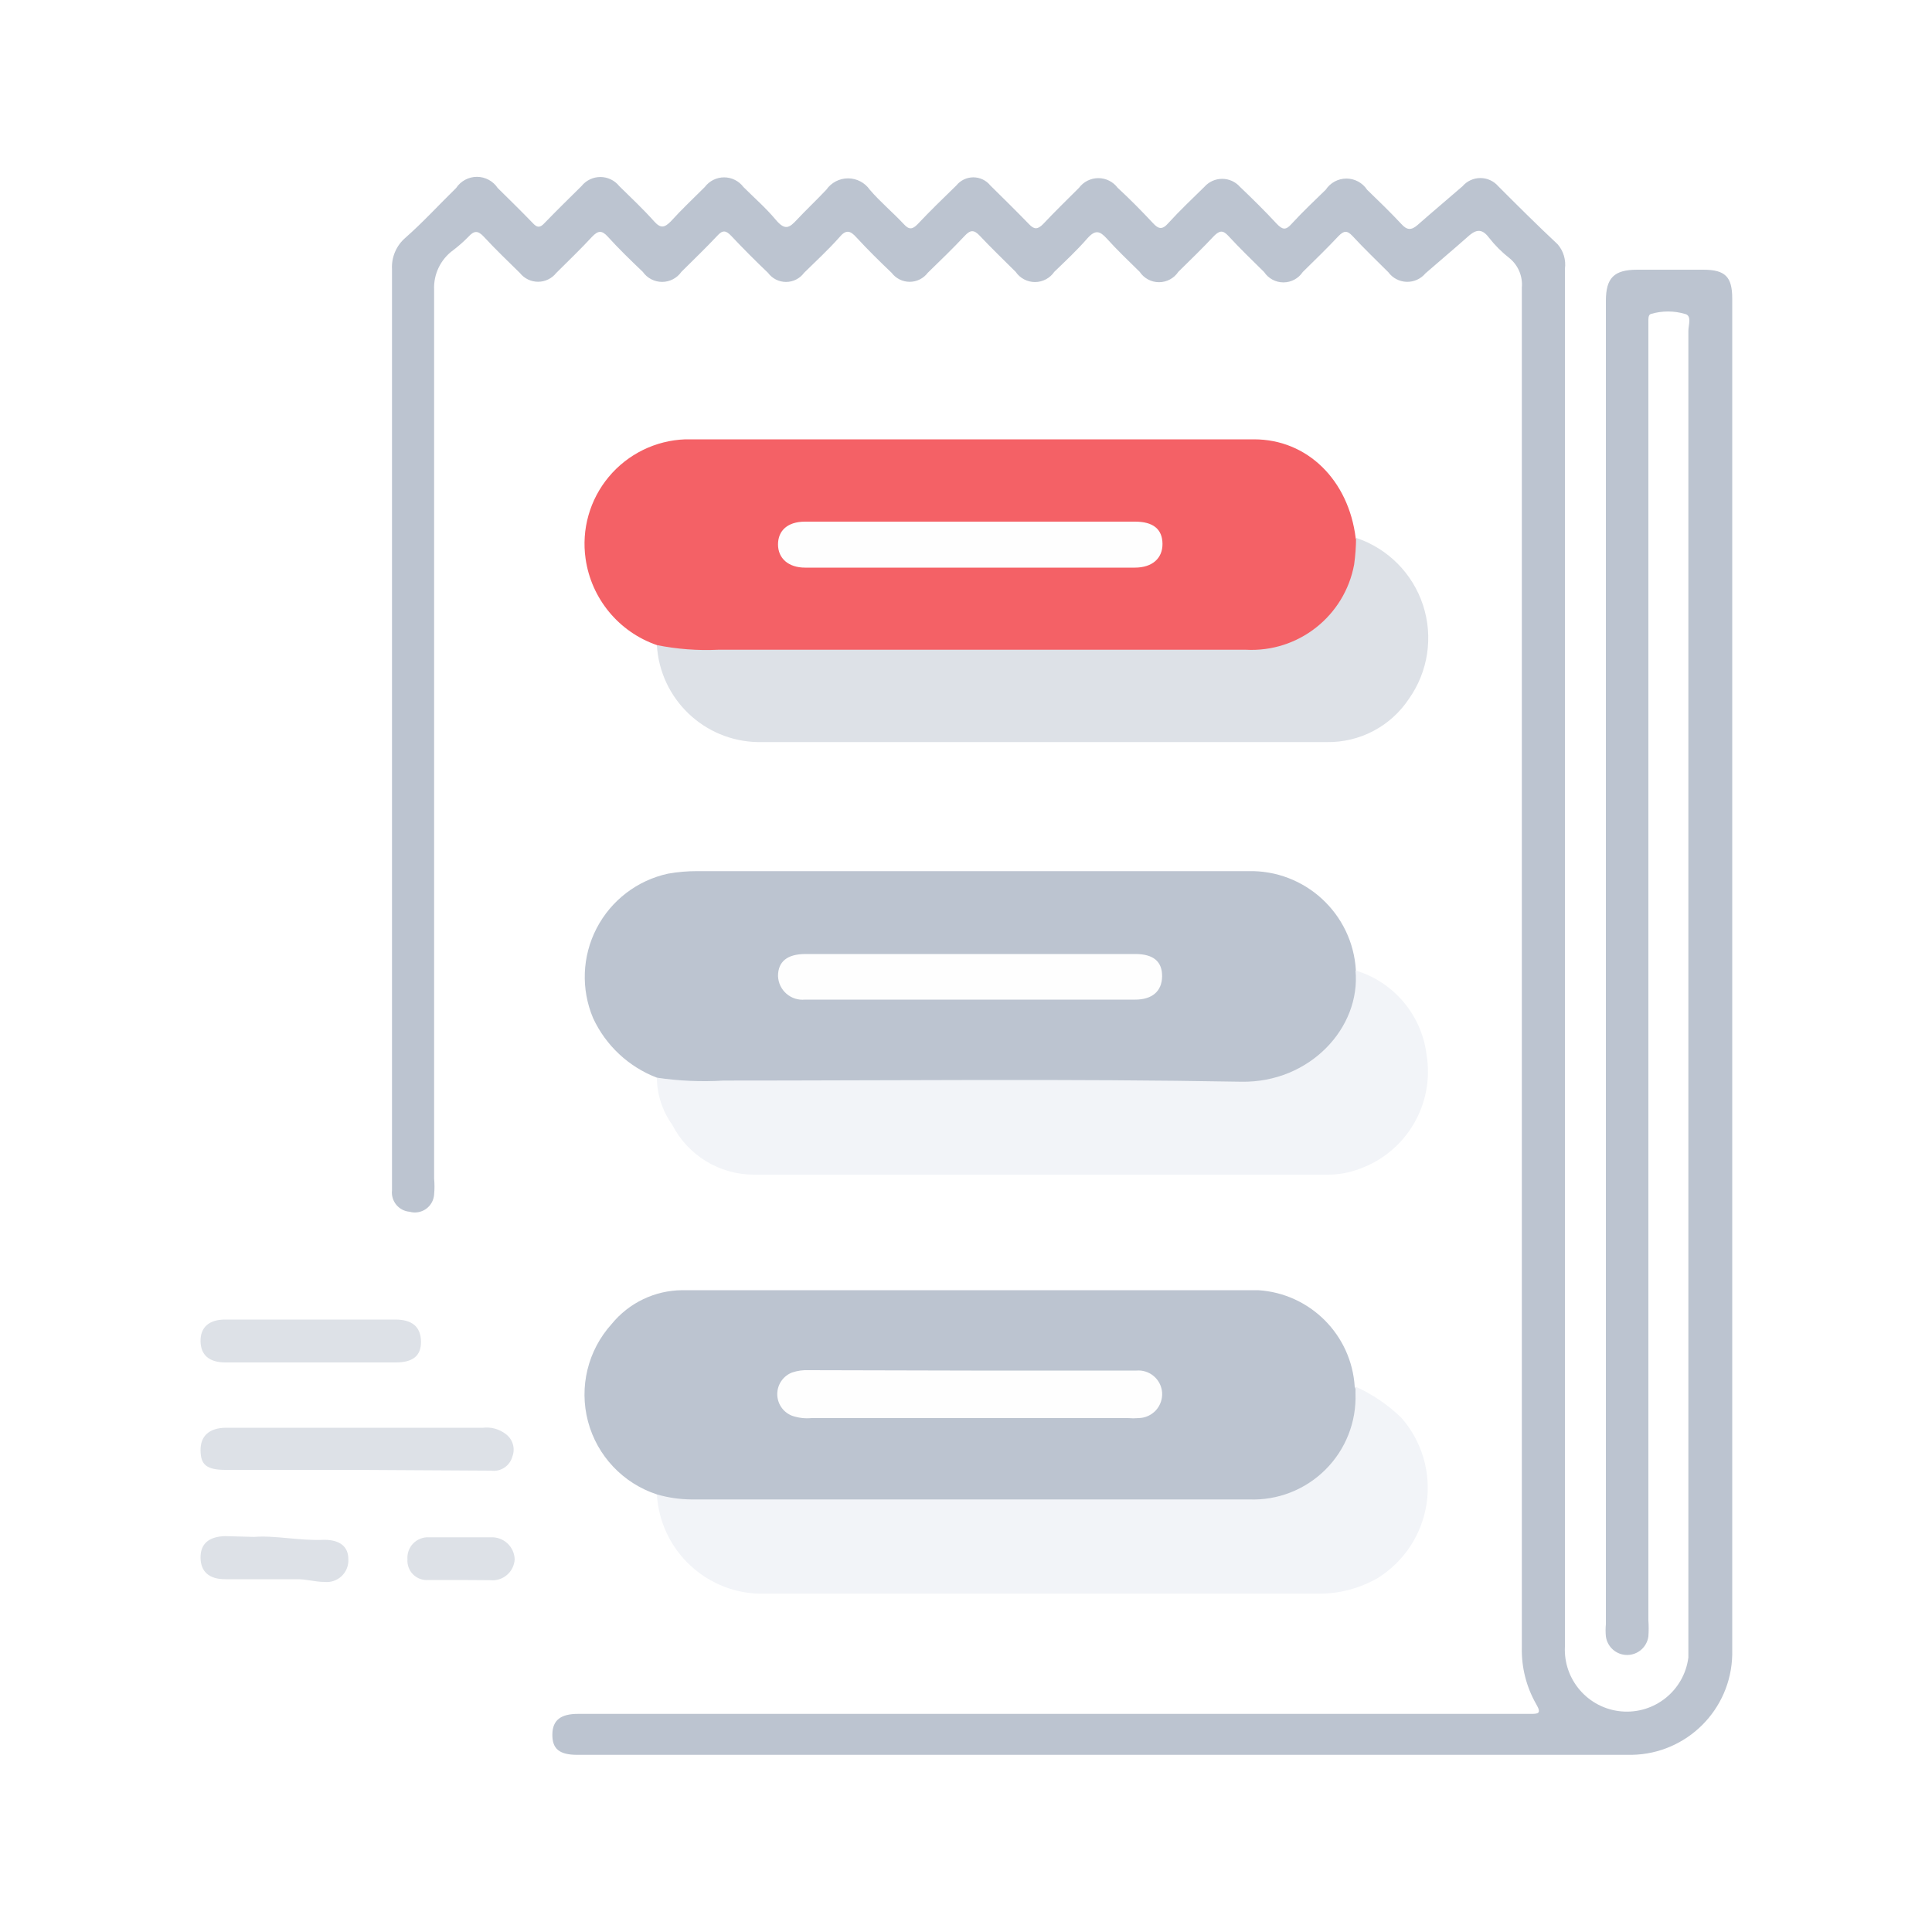
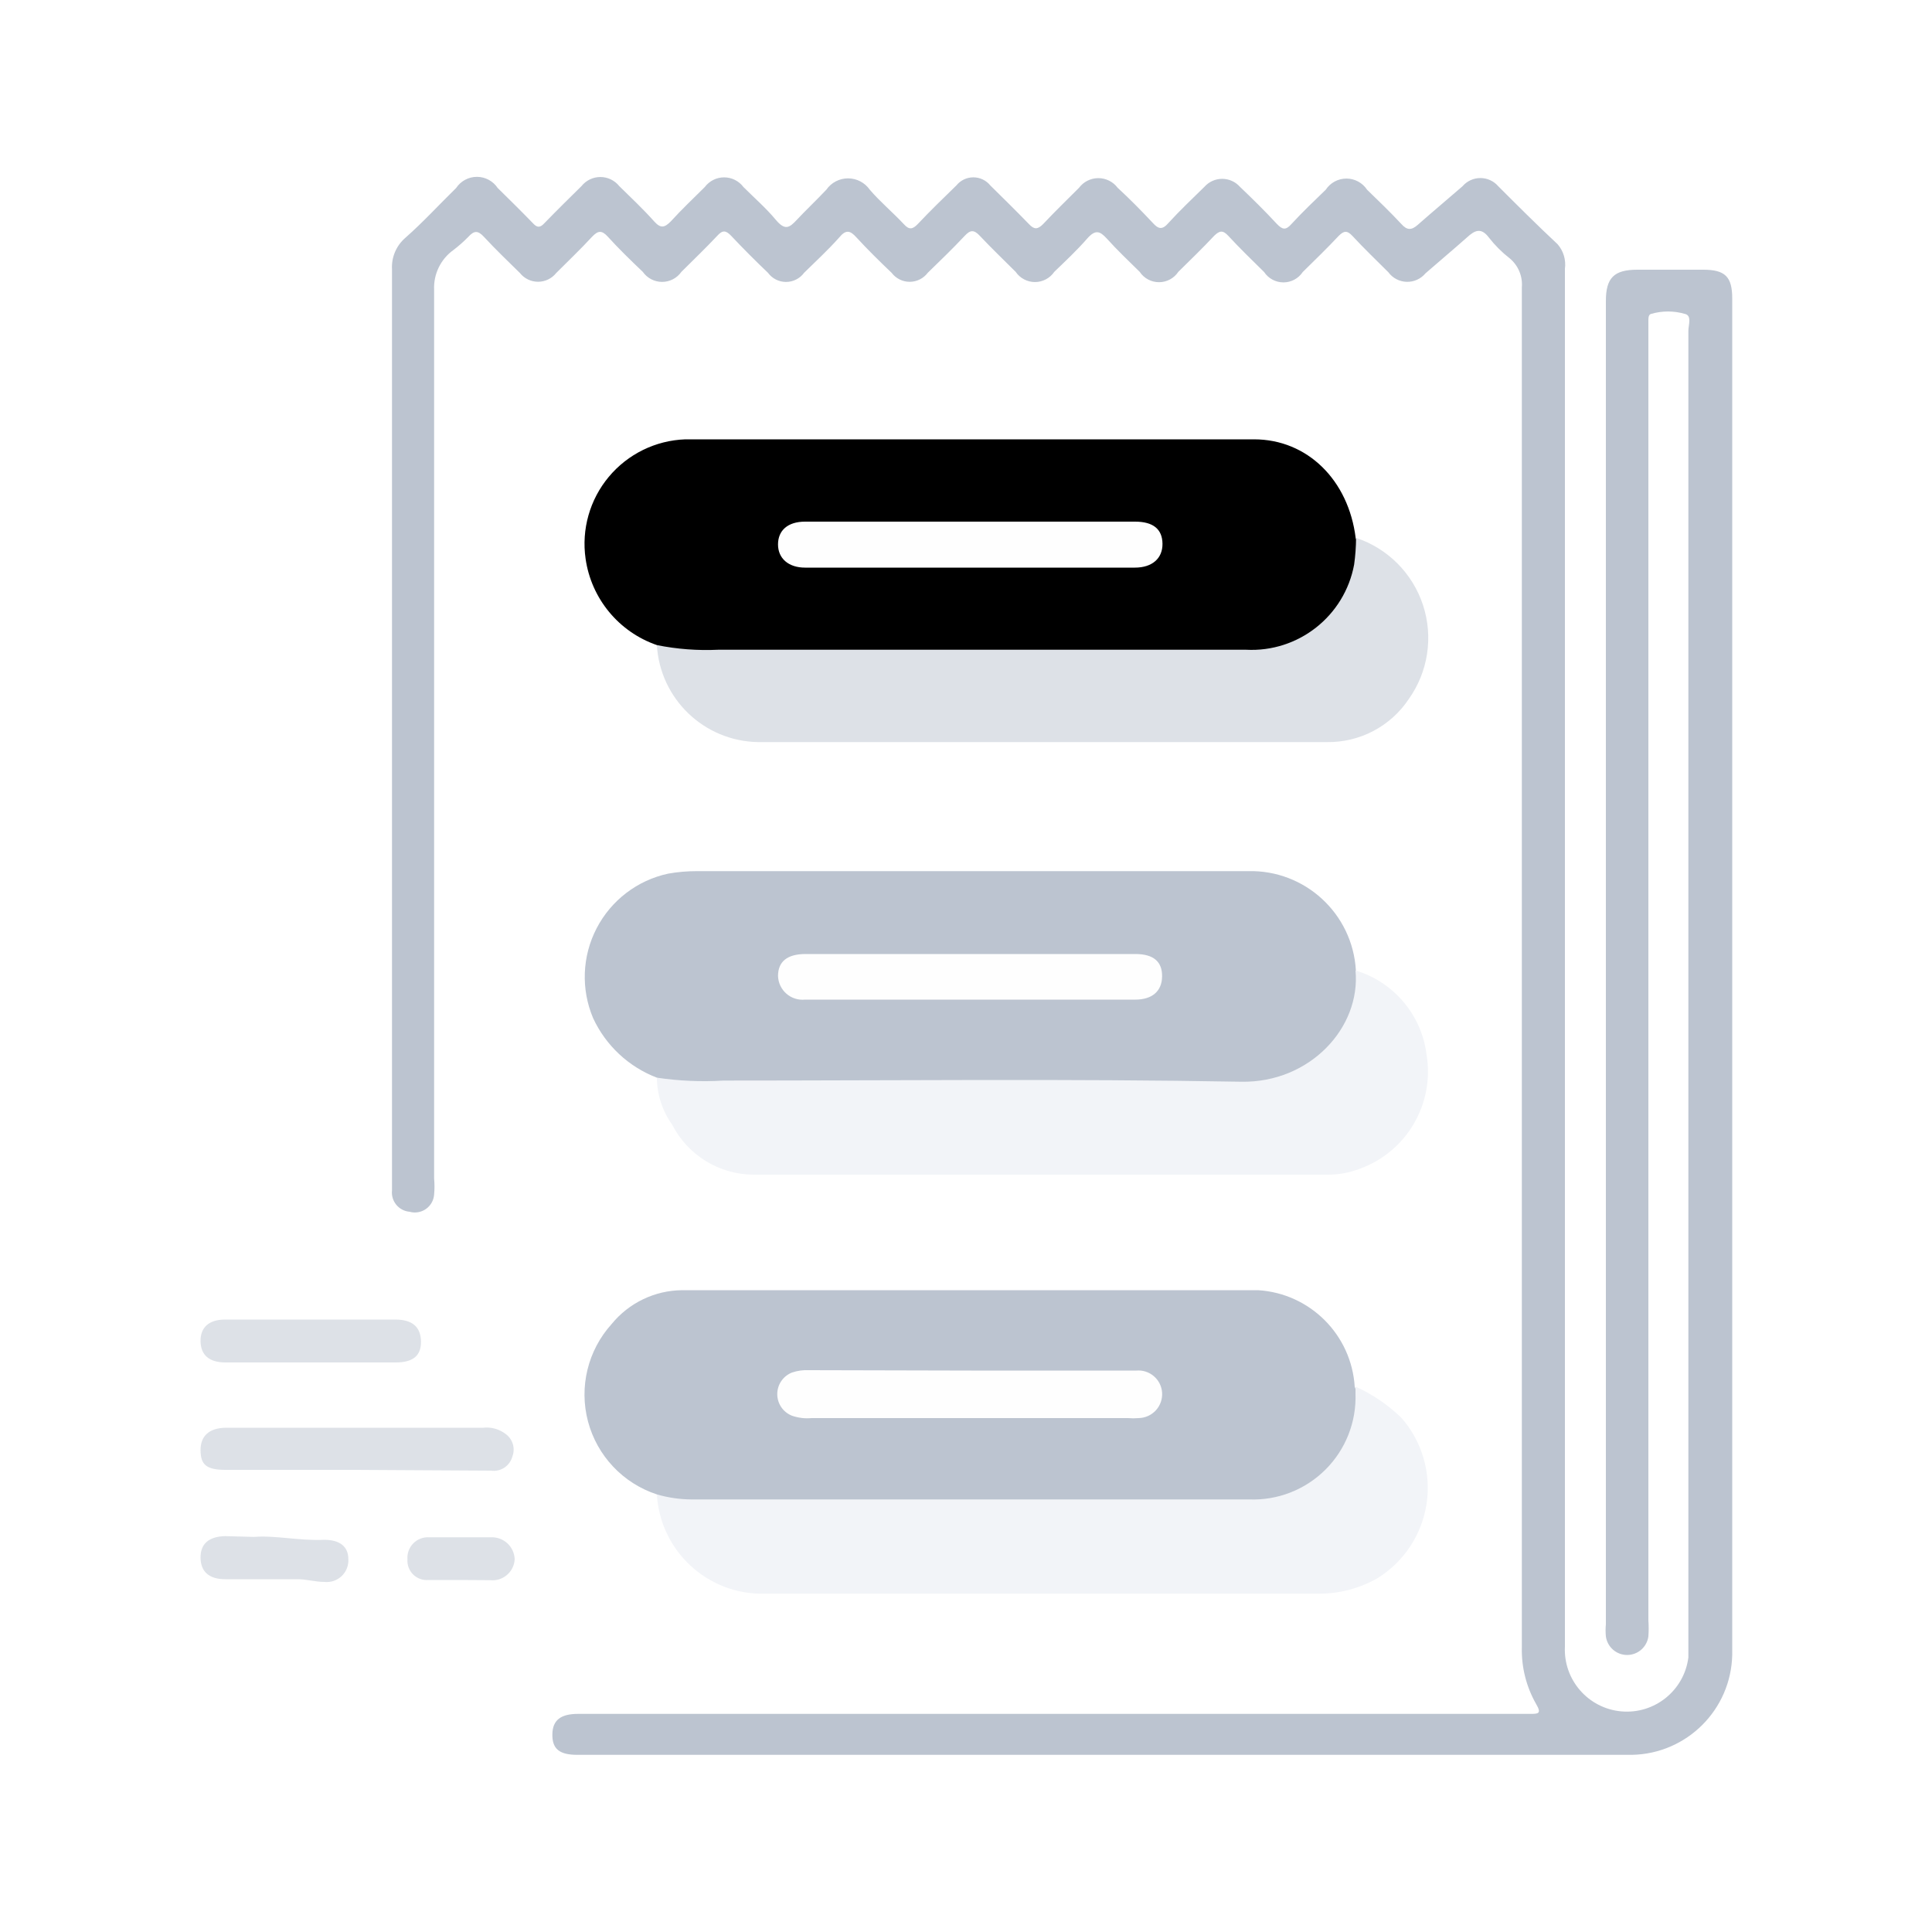
<svg xmlns="http://www.w3.org/2000/svg" id="Layer_1" data-name="Layer 1" viewBox="0 0 100 100">
  <defs>
-     <style>.cls-1{fill:#bcc4d0;}.cls-2{fill:#f46166;}.cls-3{fill:#f2f4f8;}.cls-4{fill:#dde1e7;}.cls-5{fill:#fefefe;}</style>
+     <style>.cls-1{fill:#bcc4d0;}.cls-2{fill:#000;}.cls-3{fill:#f2f4f8;}.cls-4{fill:#dde1e7;}.cls-5{fill:#fefefe;}</style>
  </defs>
  <path class="cls-1" d="M81,49.64V85.22a3.21,3.21,0,0,0,6.39.57c0-.26,0-.51,0-.77q0-33.94,0-67.9c0-.3.19-.78-.17-.87a3.14,3.14,0,0,0-1.77,0c-.14.05-.13.24-.13.38s0,.41,0,.62V83.87a5.73,5.73,0,0,1,0,.83,1.11,1.11,0,0,1-2.2,0,3.29,3.29,0,0,1,0-.63V15.58c0-1.2.42-1.62,1.63-1.62s2.27,0,3.41,0,1.5.37,1.5,1.49v70.2a5.29,5.29,0,0,1-5.19,5.18H29.88c-.93,0-1.3-.31-1.29-1.06s.45-1.06,1.33-1.06H79.19c.42,0,.62,0,.32-.51a5.63,5.63,0,0,1-.74-2.91q0-35.21,0-70.41a1.76,1.76,0,0,0-.63-1.51,6.13,6.13,0,0,1-1.08-1.08c-.4-.53-.73-.37-1.13,0-.71.63-1.43,1.23-2.15,1.86a1.22,1.22,0,0,1-1.92-.06c-.62-.62-1.26-1.23-1.86-1.88-.28-.3-.45-.26-.71,0-.6.64-1.23,1.25-1.86,1.87a1.2,1.2,0,0,1-2,0c-.63-.62-1.26-1.23-1.86-1.88-.28-.3-.45-.26-.72,0-.6.64-1.23,1.25-1.86,1.87a1.2,1.2,0,0,1-2,0c-.58-.57-1.17-1.13-1.71-1.73-.35-.38-.58-.47-1,0-.53.61-1.13,1.17-1.71,1.73a1.21,1.21,0,0,1-2,0c-.62-.62-1.26-1.23-1.86-1.87-.3-.32-.49-.3-.77,0-.62.66-1.27,1.29-1.92,1.92a1.17,1.17,0,0,1-1.87,0c-.62-.59-1.23-1.19-1.81-1.82-.33-.37-.55-.44-.91,0-.57.64-1.2,1.22-1.81,1.82a1.16,1.16,0,0,1-1.87,0c-.65-.62-1.29-1.26-1.91-1.92-.27-.28-.44-.3-.71,0-.6.64-1.24,1.25-1.86,1.87a1.22,1.22,0,0,1-2,0c-.62-.59-1.24-1.19-1.81-1.82-.32-.35-.51-.31-.81,0-.6.65-1.24,1.26-1.86,1.88a1.2,1.2,0,0,1-1.88,0c-.62-.61-1.26-1.22-1.86-1.87-.32-.35-.52-.32-.81,0a7.19,7.19,0,0,1-.77.68,2.4,2.4,0,0,0-1,2.06q0,23,0,46a4.57,4.57,0,0,1,0,.83,1,1,0,0,1-1.27.89,1,1,0,0,1-.91-1.11v-4.3q0-21.69,0-43.37a2,2,0,0,1,.69-1.63c.92-.81,1.75-1.72,2.63-2.58a1.29,1.29,0,0,1,2.15,0c.61.6,1.22,1.2,1.82,1.82.22.24.37.25.6,0,.63-.65,1.27-1.28,1.92-1.92a1.25,1.25,0,0,1,1.95,0c.61.6,1.24,1.19,1.81,1.83.34.38.54.32.86,0,.56-.62,1.17-1.19,1.76-1.78a1.25,1.25,0,0,1,2,0c.56.56,1.16,1.08,1.66,1.68s.72.43,1.12,0,1-1,1.51-1.54a1.37,1.37,0,0,1,2.25,0c.54.63,1.19,1.17,1.76,1.78.27.3.45.28.72,0,.64-.68,1.3-1.32,2-2a1.13,1.13,0,0,1,1.76,0c.66.65,1.32,1.3,2,2,.27.29.45.28.73,0,.6-.64,1.23-1.25,1.86-1.88a1.25,1.25,0,0,1,2,0c.63.58,1.23,1.19,1.82,1.82.29.32.49.37.81,0,.59-.65,1.23-1.25,1.86-1.87a1.23,1.23,0,0,1,1.84,0c.65.62,1.3,1.26,1.91,1.92.29.3.46.34.76,0,.56-.61,1.17-1.19,1.77-1.77a1.28,1.28,0,0,1,2.14,0c.6.58,1.2,1.16,1.77,1.77.3.34.53.33.85.05.77-.68,1.55-1.33,2.32-2a1.22,1.22,0,0,1,1.85,0c1,1,2,2,3.07,3A1.6,1.6,0,0,1,81,13.91V49.64Z" />
  <path class="cls-2" d="M34,33.39a5.56,5.56,0,0,1-3.69-4.47,5.41,5.41,0,0,1,5.16-6.18q14.73,0,29.44,0c2.76,0,4.89,2.11,5.26,5.11a2,2,0,0,1,.09,1.49,5.75,5.75,0,0,1-5.65,4.56H36.42a12.36,12.36,0,0,1-1.73-.17A1,1,0,0,1,34,33.39Z" />
  <path class="cls-1" d="M34,55.78a6,6,0,0,1-3.3-3.08,5.47,5.47,0,0,1,3.88-7.48,8.47,8.47,0,0,1,1.51-.13H64.6a5.45,5.45,0,0,1,5.58,5.14,1.72,1.72,0,0,1,.17,1.07,5.58,5.58,0,0,1-5.26,4.84H35.46A2,2,0,0,1,34,55.78Z" />
  <path class="cls-1" d="M34,77.35a5.44,5.44,0,0,1-2.34-8.82,4.76,4.76,0,0,1,3.65-1.75q14.91,0,29.81,0a5.34,5.34,0,0,1,5,5A3.08,3.08,0,0,1,70,74.39a5.39,5.39,0,0,1-5,3.42c-2.31.07-4.62,0-6.94,0q-11,0-22.07,0A2.31,2.31,0,0,1,34,77.35Z" />
  <path class="cls-3" d="M34,55.78a16.59,16.59,0,0,0,3.45.15c8.93,0,17.87-.1,26.8.06,3.55.06,6.19-2.8,5.91-5.76a5.22,5.22,0,0,1,3.68,4.37,5.35,5.35,0,0,1-3.47,5.9,4.6,4.6,0,0,1-1.69.3c-9.89,0-19.78,0-29.67,0a4.75,4.75,0,0,1-4.22-2.59A4.23,4.23,0,0,1,34,55.78Z" />
  <path class="cls-3" d="M34,77.35a6.59,6.59,0,0,0,1.77.26H64.65a5.3,5.3,0,0,0,5.51-5.49c0-.12,0-.23,0-.35a8.37,8.37,0,0,1,2.38,1.62,5.5,5.5,0,0,1-1.23,8.29,6.12,6.12,0,0,1-3.11.81c-9.54,0-19.08,0-28.62,0A5.46,5.46,0,0,1,34,77.35Z" />
  <path class="cls-4" d="M34,33.39a13,13,0,0,0,3.18.24H64.49a5.4,5.4,0,0,0,5.6-4.41,10.55,10.55,0,0,0,.1-1.38,5.46,5.46,0,0,1,2.73,8.34,5,5,0,0,1-4.24,2.23H39.23A5.33,5.33,0,0,1,34,33.39Z" />
  <path class="cls-4" d="M18.42,76.08H11.68c-1,0-1.29-.27-1.3-1s.42-1.17,1.31-1.18c1.57,0,3.15,0,4.72,0H25a1.62,1.62,0,0,1,1.17.32,1,1,0,0,1,.35,1.17,1,1,0,0,1-1.11.73Z" />
  <path class="cls-4" d="M16.09,68.3h4.37c.88,0,1.32.38,1.33,1.14s-.45,1.08-1.31,1.08H11.67c-.85,0-1.28-.39-1.29-1.1s.43-1.12,1.27-1.12Z" />
  <path class="cls-4" d="M13.15,79.55c1.1-.09,2.35.21,3.63.15.81,0,1.25.35,1.25,1a1.12,1.12,0,0,1-1.24,1.18c-.49,0-.95-.15-1.44-.14-1.23,0-2.46,0-3.69,0-.84,0-1.27-.39-1.28-1.11s.43-1.1,1.27-1.12Z" />
  <path class="cls-4" d="M23.84,81.78c-.55,0-1.11,0-1.66,0a1,1,0,0,1-1.09-1.07,1.06,1.06,0,0,1,1.12-1.14c1.06,0,2.13,0,3.19,0a1.18,1.18,0,0,1,1.24,1.14,1.15,1.15,0,0,1-1.27,1.08Z" />
  <path class="cls-5" d="M50.21,27h8.54c.94,0,1.41.39,1.42,1.14s-.52,1.24-1.43,1.24H41.67c-.86,0-1.4-.48-1.4-1.2s.5-1.18,1.4-1.18Z" />
  <path class="cls-5" d="M50.23,49.38h8.54c.93,0,1.39.39,1.38,1.16s-.52,1.2-1.39,1.2H41.67a1.27,1.27,0,0,1-1.4-1.22c0-.75.48-1.14,1.42-1.14Z" />
  <path class="cls-5" d="M50.28,70.94h8.54a1.23,1.23,0,0,1,1.33,1.13,1.24,1.24,0,0,1-1.21,1.33,3.47,3.47,0,0,1-.56,0H42a2.4,2.4,0,0,1-1-.12,1.2,1.2,0,0,1,0-2.24,2.37,2.37,0,0,1,.88-.12Z" />
</svg>
